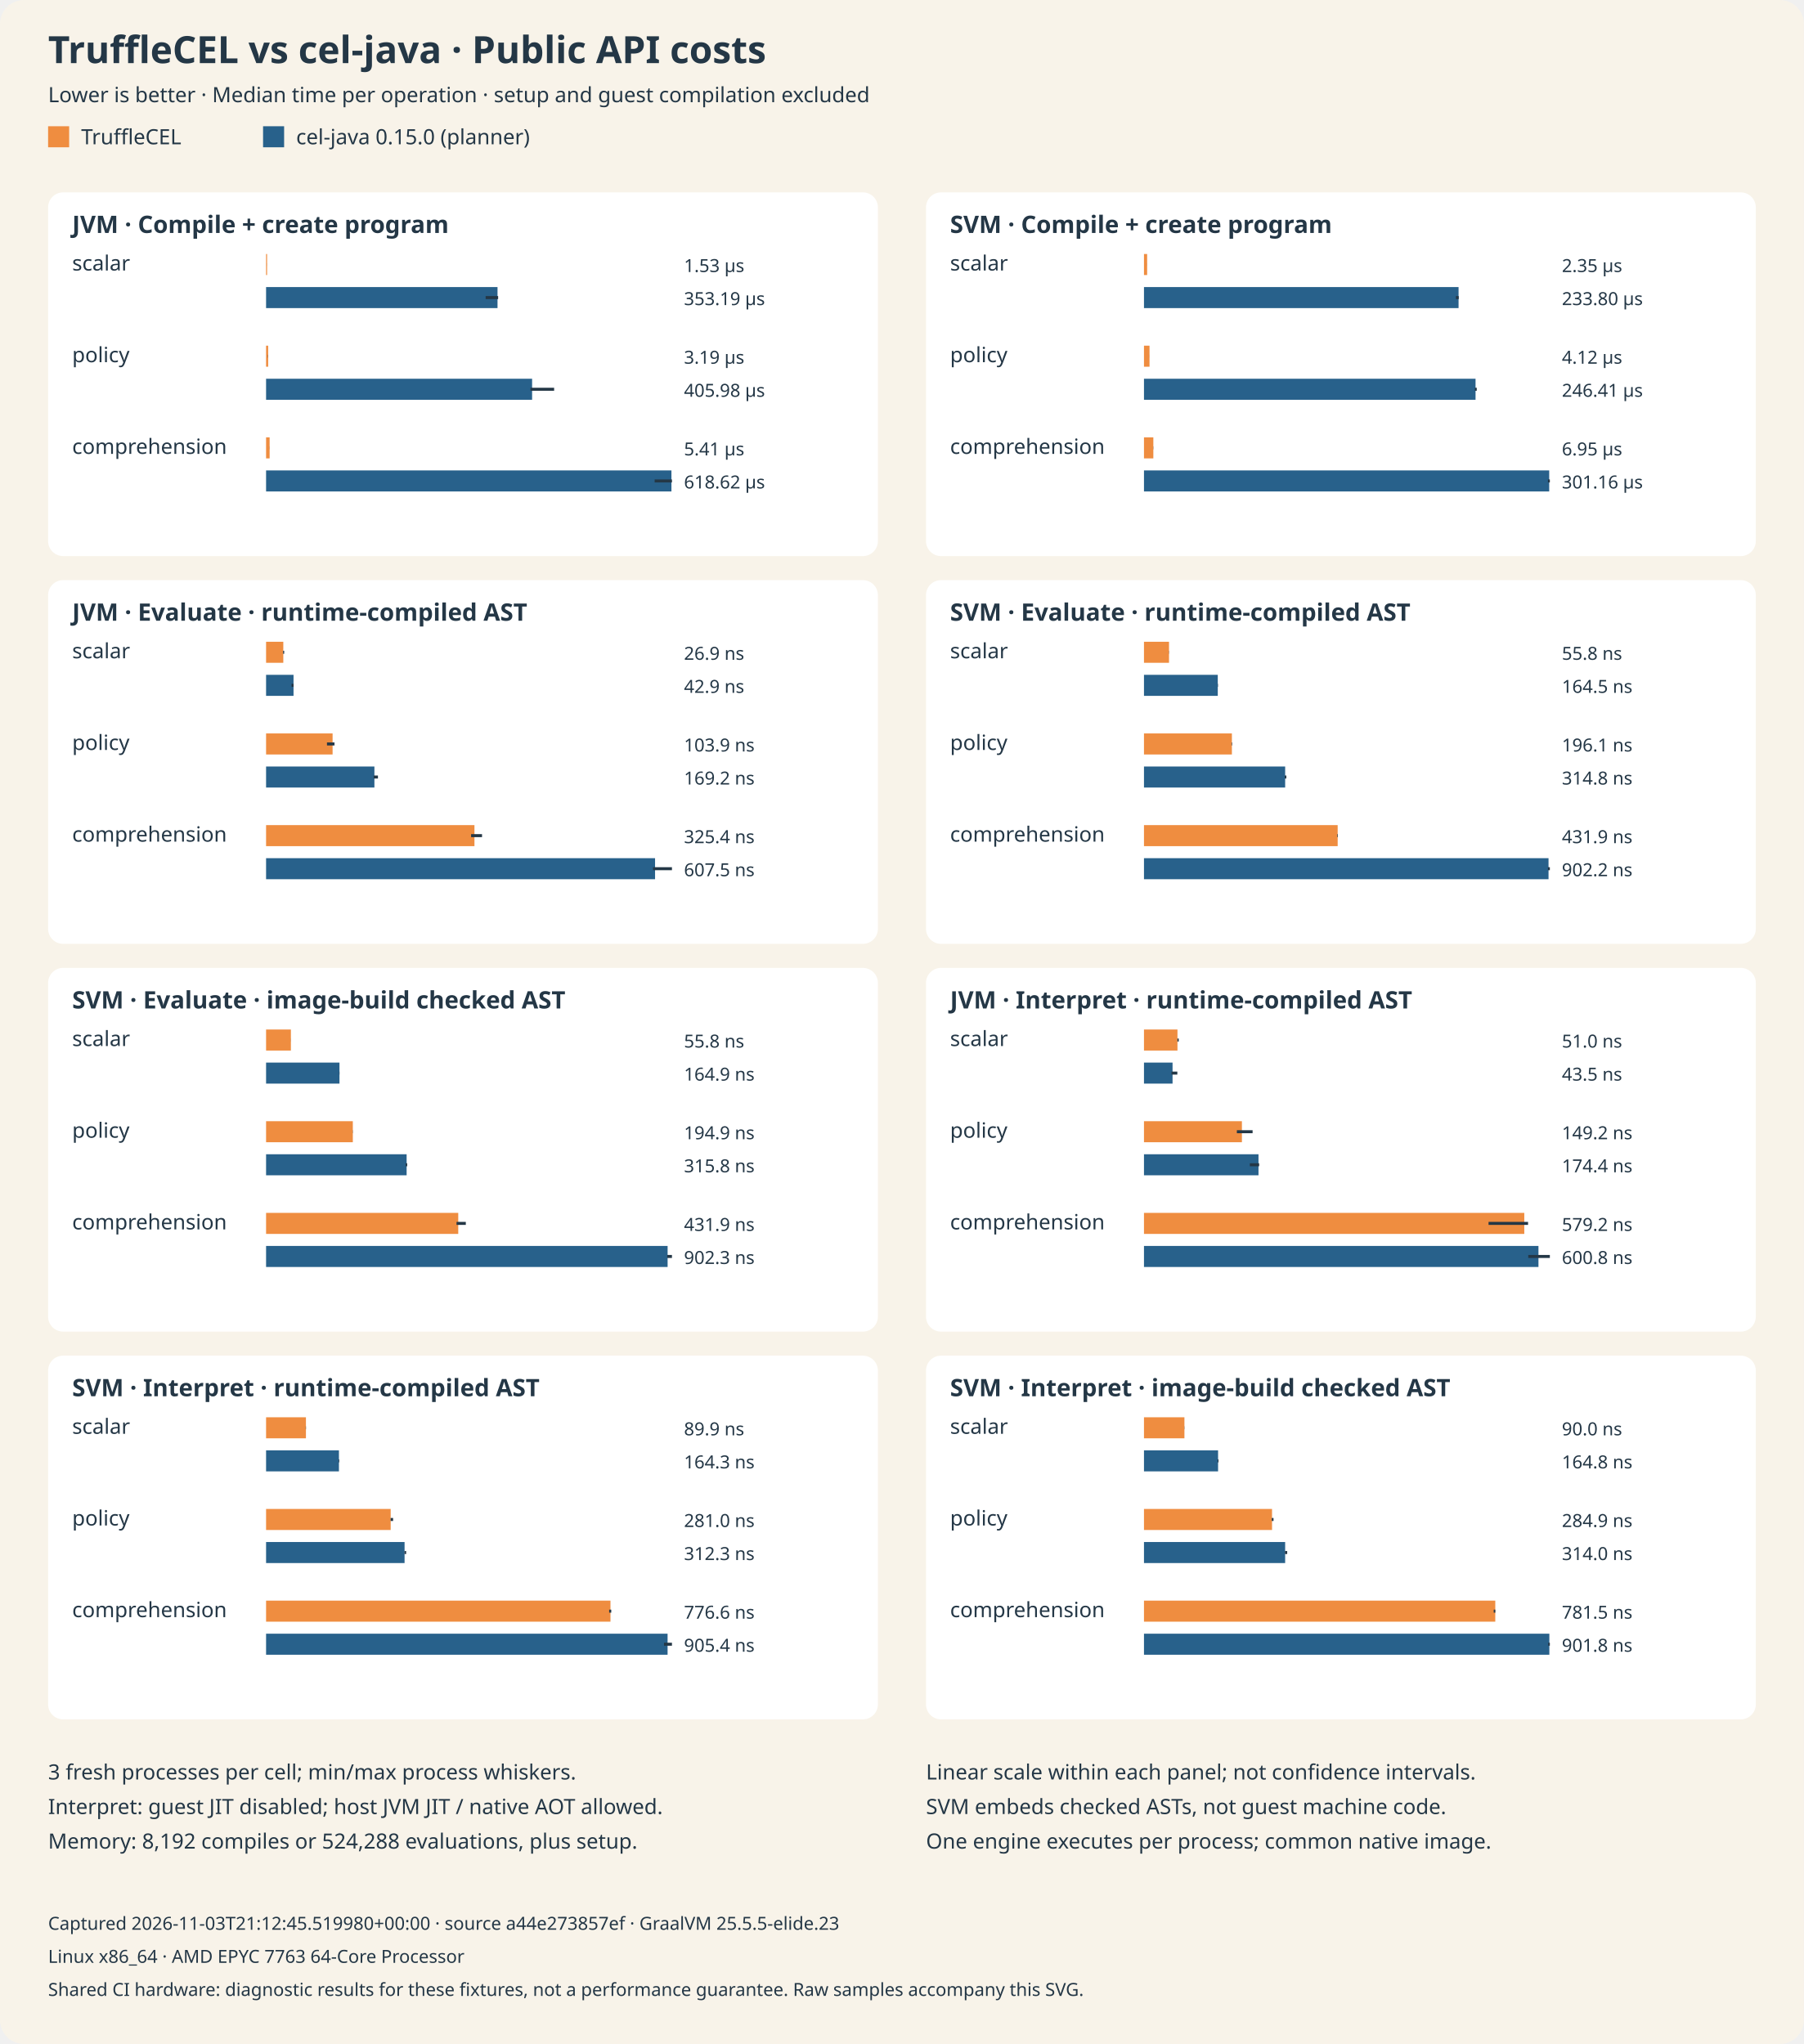
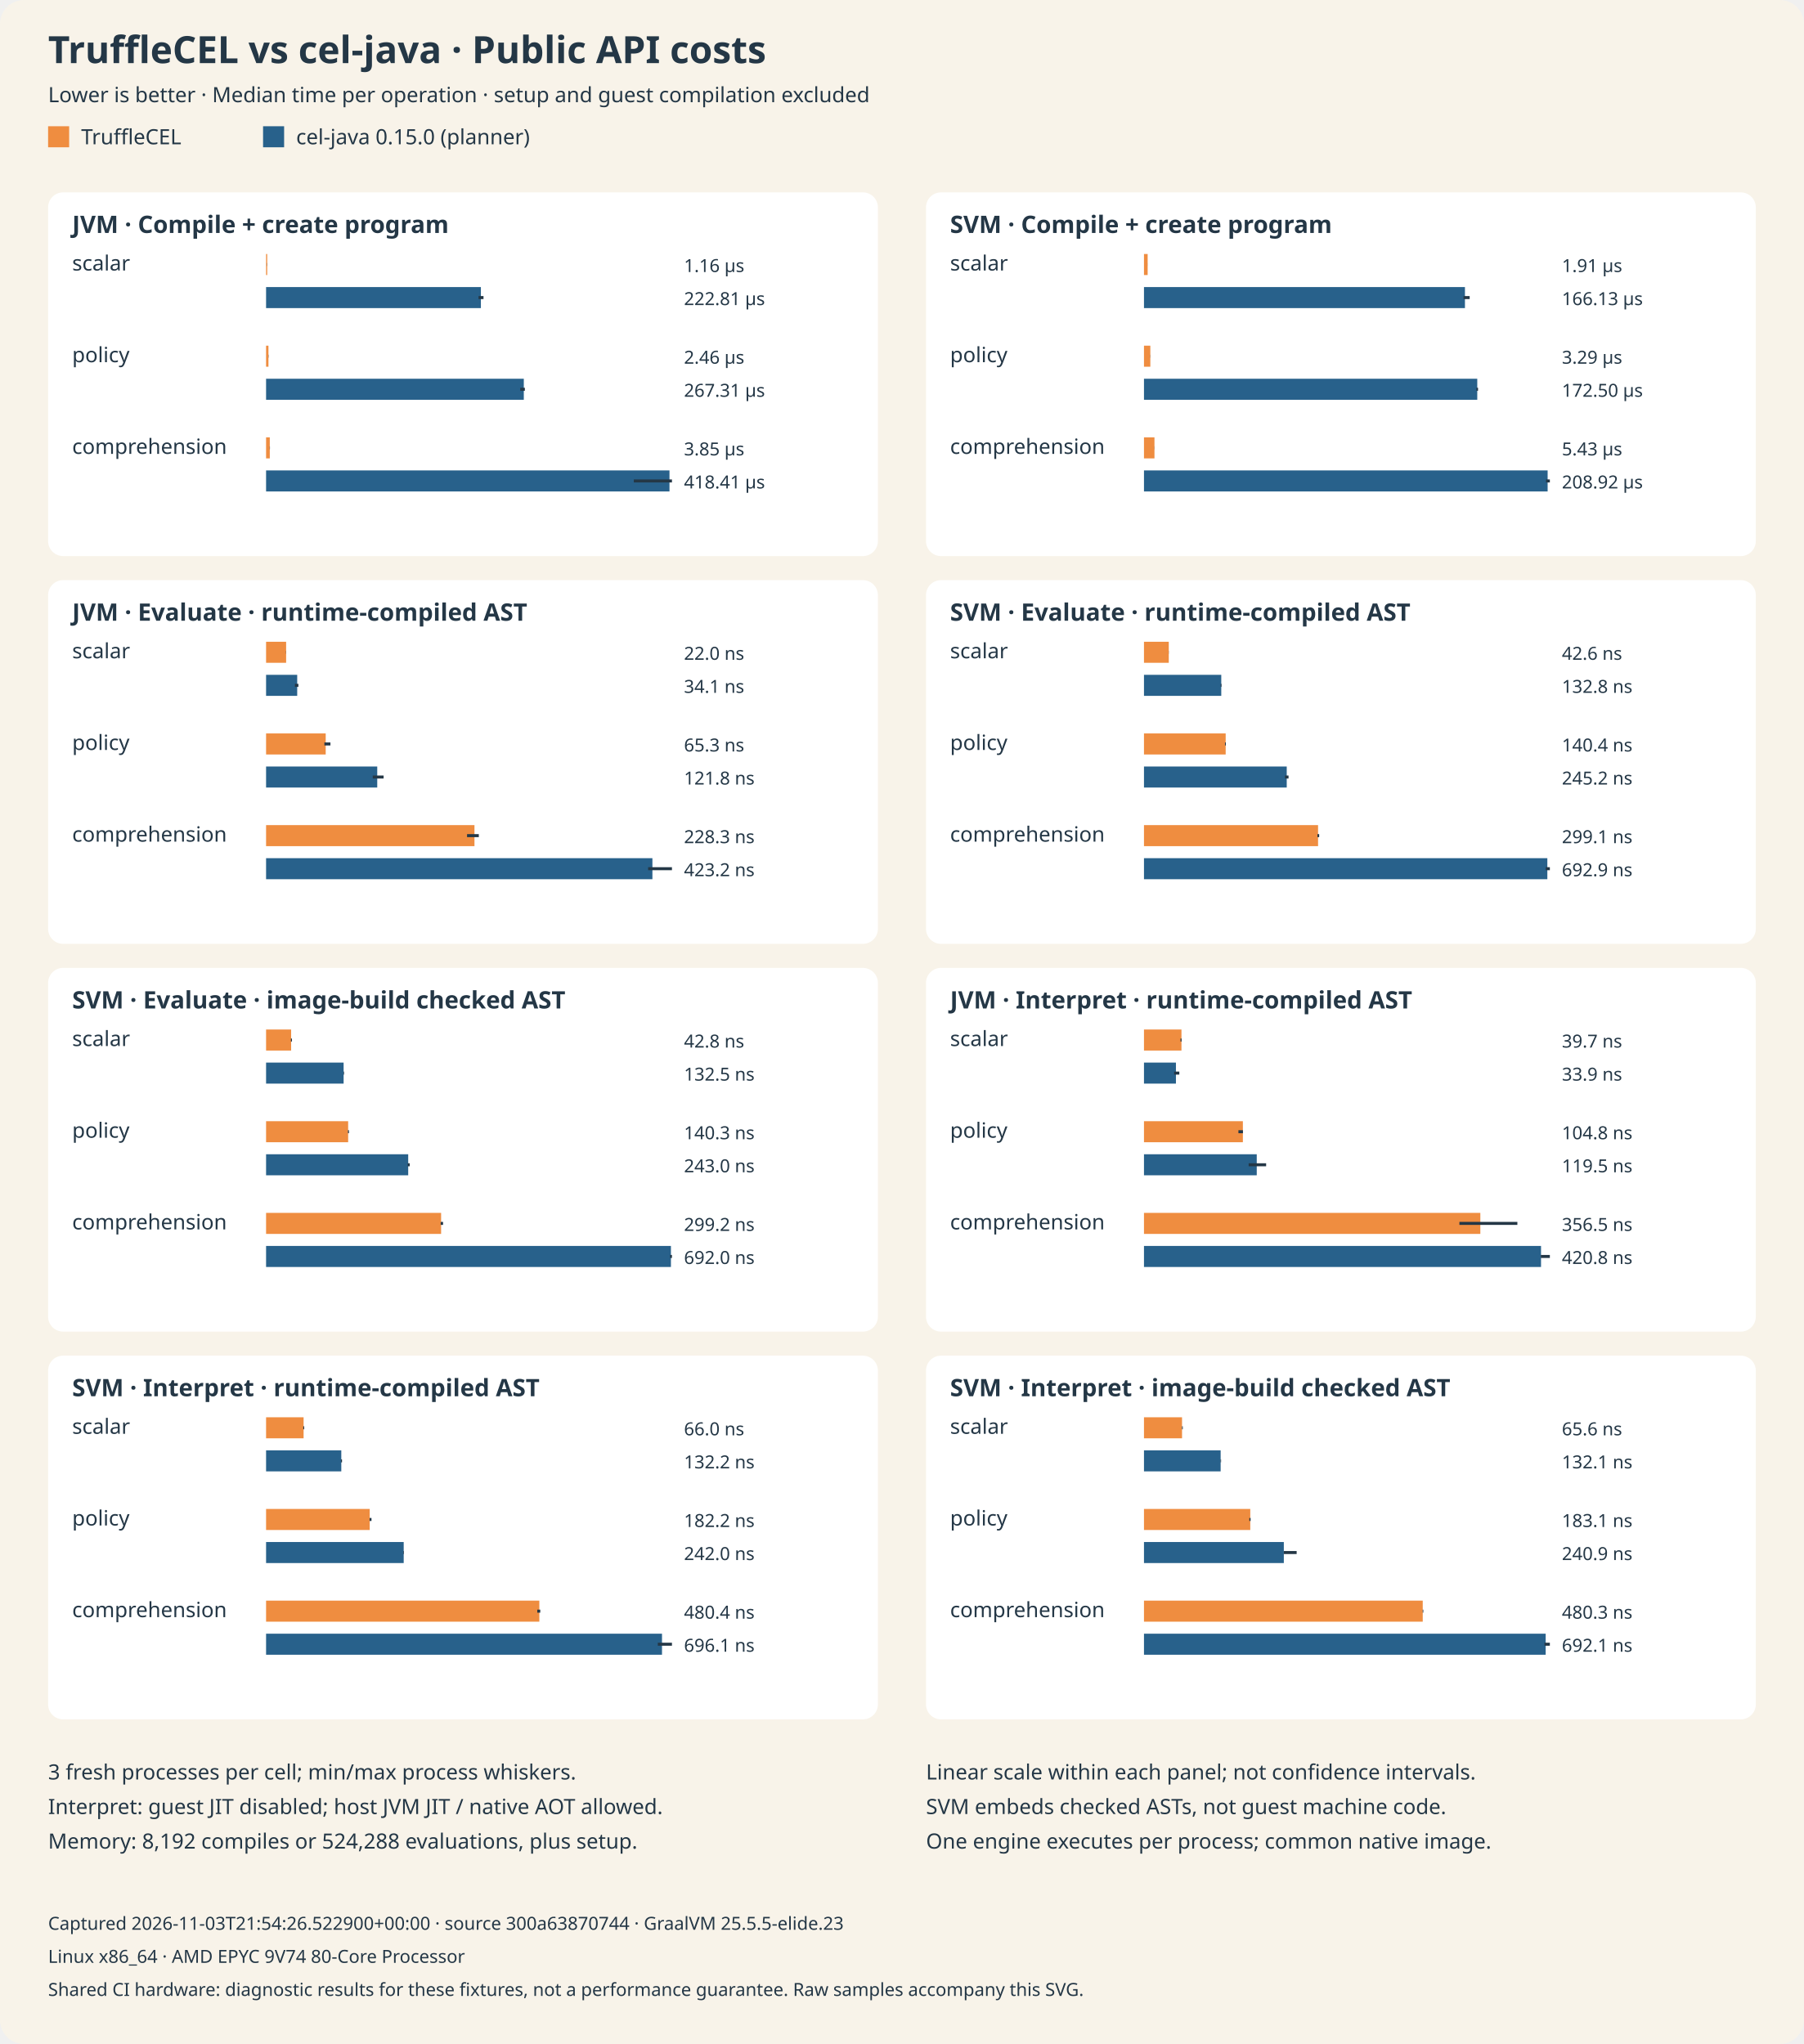
<svg xmlns="http://www.w3.org/2000/svg" width="1200" height="1360" viewBox="0 0 1200 1360" role="img" aria-labelledby="title desc">
  <rect width="1200" height="1360" rx="16" fill="#f8f3e9" />
  <style>text{font-family:system-ui,sans-serif;fill:#243746}.heading{font-size:25px;font-weight:700}.label{font-size:14px}.small{font-size:12px}.panel{font-size:16px;font-weight:650}</style>
  <text x="32" y="42" class="heading">TruffleCEL vs cel-java · Public API costs</text>
  <text x="32" y="68" class="label">Lower is better · Median time per operation · setup and guest compilation excluded</text>
  <rect x="32" y="84" width="14" height="14" fill="#ef8d40" />
  <text x="54" y="96" class="label">TruffleCEL</text>
  <rect x="175" y="84" width="14" height="14" fill="#28618b" />
  <text x="197" y="96" class="label">cel-java 0.15.0 (planner)</text>
  <rect x="32" y="128" width="552" height="242" rx="10" fill="white" />
  <text x="48" y="155" class="panel">JVM · Compile + create program</text>
  <text x="48" y="180" class="label">scalar</text>
-   <rect x="177" y="169" width="0.67" height="14" fill="#ef8d40" />
-   <path d="M177.64,176 H177.67" stroke="#243746" stroke-width="2" />
-   <text x="455.00" y="181" class="small">1.53 µs</text>
-   <rect x="177" y="191" width="153.96" height="14" fill="#28618b" />
-   <path d="M323.05,198 H331.37" stroke="#243746" stroke-width="2" />
-   <text x="455.00" y="203" class="small">353.19 µs</text>
+   <rect x="177" y="169" width="0.75" height="14" fill="#ef8d40" />
+   <path d="M177.74,176 H177.85" stroke="#243746" stroke-width="2" />
+   <text x="455.00" y="181" class="small">1.16 µs</text>
+   <rect x="177" y="191" width="142.90" height="14" fill="#28618b" />
+   <path d="M318.33,198 H321.64" stroke="#243746" stroke-width="2" />
+   <text x="455.00" y="203" class="small">222.81 µs</text>
  <text x="48" y="241" class="label">policy</text>
-   <rect x="177" y="230" width="1.39" height="14" fill="#ef8d40" />
-   <path d="M178.27,237 H178.40" stroke="#243746" stroke-width="2" />
-   <text x="455.00" y="242" class="small">3.19 µs</text>
-   <rect x="177" y="252" width="176.97" height="14" fill="#28618b" />
-   <path d="M352.87,259 H368.62" stroke="#243746" stroke-width="2" />
-   <text x="455.00" y="264" class="small">405.98 µs</text>
+   <rect x="177" y="230" width="1.58" height="14" fill="#ef8d40" />
+   <path d="M178.51,237 H178.64" stroke="#243746" stroke-width="2" />
+   <text x="455.00" y="242" class="small">2.46 µs</text>
+   <rect x="177" y="252" width="171.45" height="14" fill="#28618b" />
+   <path d="M346.09,259 H349.15" stroke="#243746" stroke-width="2" />
+   <text x="455.00" y="264" class="small">267.31 µs</text>
  <text x="48" y="302" class="label">comprehension</text>
-   <rect x="177" y="291" width="2.36" height="14" fill="#ef8d40" />
-   <path d="M179.35,298 H179.40" stroke="#243746" stroke-width="2" />
-   <text x="455.00" y="303" class="small">5.41 µs</text>
-   <rect x="177" y="313" width="269.66" height="14" fill="#28618b" />
-   <path d="M435.48,320 H447.00" stroke="#243746" stroke-width="2" />
-   <text x="455.00" y="325" class="small">618.62 µs</text>
+   <rect x="177" y="291" width="2.47" height="14" fill="#ef8d40" />
+   <path d="M179.42,298 H179.56" stroke="#243746" stroke-width="2" />
+   <text x="455.00" y="303" class="small">3.85 µs</text>
+   <rect x="177" y="313" width="268.36" height="14" fill="#28618b" />
+   <path d="M421.63,320 H447.00" stroke="#243746" stroke-width="2" />
+   <text x="455.00" y="325" class="small">418.41 µs</text>
  <rect x="616" y="128" width="552" height="242" rx="10" fill="white" />
  <text x="632" y="155" class="panel">SVM · Compile + create program</text>
  <text x="632" y="180" class="label">scalar</text>
-   <rect x="761" y="169" width="2.10" height="14" fill="#ef8d40" />
-   <path d="M763.09,176 H763.11" stroke="#243746" stroke-width="2" />
-   <text x="1039.00" y="181" class="small">2.35 µs</text>
-   <rect x="761" y="191" width="209.27" height="14" fill="#28618b" />
-   <path d="M968.52,198 H970.38" stroke="#243746" stroke-width="2" />
-   <text x="1039.00" y="203" class="small">233.80 µs</text>
+   <rect x="761" y="169" width="2.45" height="14" fill="#ef8d40" />
+   <path d="M763.43,176 H763.45" stroke="#243746" stroke-width="2" />
+   <text x="1039.00" y="181" class="small">1.91 µs</text>
+   <rect x="761" y="191" width="213.52" height="14" fill="#28618b" />
+   <path d="M973.54,198 H977.66" stroke="#243746" stroke-width="2" />
+   <text x="1039.00" y="203" class="small">166.13 µs</text>
  <text x="632" y="241" class="label">policy</text>
-   <rect x="761" y="230" width="3.69" height="14" fill="#ef8d40" />
-   <path d="M764.68,237 H764.70" stroke="#243746" stroke-width="2" />
-   <text x="1039.00" y="242" class="small">4.12 µs</text>
-   <rect x="761" y="252" width="220.57" height="14" fill="#28618b" />
-   <path d="M981.11,259 H982.37" stroke="#243746" stroke-width="2" />
-   <text x="1039.00" y="264" class="small">246.41 µs</text>
+   <rect x="761" y="230" width="4.23" height="14" fill="#ef8d40" />
+   <path d="M765.23,237 H765.31" stroke="#243746" stroke-width="2" />
+   <text x="1039.00" y="242" class="small">3.29 µs</text>
+   <rect x="761" y="252" width="221.71" height="14" fill="#28618b" />
+   <path d="M982.16,259 H983.23" stroke="#243746" stroke-width="2" />
+   <text x="1039.00" y="264" class="small">172.50 µs</text>
  <text x="632" y="302" class="label">comprehension</text>
-   <rect x="761" y="291" width="6.23" height="14" fill="#ef8d40" />
-   <path d="M767.14,298 H767.24" stroke="#243746" stroke-width="2" />
-   <text x="1039.00" y="303" class="small">6.95 µs</text>
-   <rect x="761" y="313" width="269.57" height="14" fill="#28618b" />
-   <path d="M1029.73,320 H1031.00" stroke="#243746" stroke-width="2" />
-   <text x="1039.00" y="325" class="small">301.16 µs</text>
+   <rect x="761" y="291" width="6.98" height="14" fill="#ef8d40" />
+   <path d="M767.93,298 H768.00" stroke="#243746" stroke-width="2" />
+   <text x="1039.00" y="303" class="small">5.43 µs</text>
+   <rect x="761" y="313" width="268.52" height="14" fill="#28618b" />
+   <path d="M1028.46,320 H1031.00" stroke="#243746" stroke-width="2" />
+   <text x="1039.00" y="325" class="small">208.92 µs</text>
  <rect x="32" y="386" width="552" height="242" rx="10" fill="white" />
  <text x="48" y="413" class="panel">JVM · Evaluate · runtime-compiled AST</text>
  <text x="48" y="438" class="label">scalar</text>
-   <rect x="177" y="427" width="11.46" height="14" fill="#ef8d40" />
-   <path d="M188.32,434 H189.05" stroke="#243746" stroke-width="2" />
-   <text x="455.00" y="439" class="small">26.9 ns</text>
-   <rect x="177" y="449" width="18.26" height="14" fill="#28618b" />
-   <path d="M193.93,456 H195.29" stroke="#243746" stroke-width="2" />
-   <text x="455.00" y="461" class="small">42.9 ns</text>
+   <rect x="177" y="427" width="13.34" height="14" fill="#ef8d40" />
+   <path d="M190.29,434 H190.40" stroke="#243746" stroke-width="2" />
+   <text x="455.00" y="439" class="small">22.0 ns</text>
+   <rect x="177" y="449" width="20.71" height="14" fill="#28618b" />
+   <path d="M196.18,456 H198.50" stroke="#243746" stroke-width="2" />
+   <text x="455.00" y="461" class="small">34.1 ns</text>
  <text x="48" y="499" class="label">policy</text>
-   <rect x="177" y="488" width="44.25" height="14" fill="#ef8d40" />
-   <path d="M217.51,495 H222.52" stroke="#243746" stroke-width="2" />
-   <text x="455.00" y="500" class="small">103.9 ns</text>
-   <rect x="177" y="510" width="72.06" height="14" fill="#28618b" />
-   <path d="M248.56,517 H251.42" stroke="#243746" stroke-width="2" />
-   <text x="455.00" y="522" class="small">169.2 ns</text>
+   <rect x="177" y="488" width="39.67" height="14" fill="#ef8d40" />
+   <path d="M215.80,495 H219.81" stroke="#243746" stroke-width="2" />
+   <text x="455.00" y="500" class="small">65.3 ns</text>
+   <rect x="177" y="510" width="73.95" height="14" fill="#28618b" />
+   <path d="M247.95,517 H255.18" stroke="#243746" stroke-width="2" />
+   <text x="455.00" y="522" class="small">121.8 ns</text>
  <text x="48" y="560" class="label">comprehension</text>
-   <rect x="177" y="549" width="138.62" height="14" fill="#ef8d40" />
-   <path d="M313.39,556 H320.66" stroke="#243746" stroke-width="2" />
-   <text x="455.00" y="561" class="small">325.4 ns</text>
-   <rect x="177" y="571" width="258.76" height="14" fill="#28618b" />
-   <path d="M434.38,578 H447.00" stroke="#243746" stroke-width="2" />
-   <text x="455.00" y="583" class="small">607.5 ns</text>
+   <rect x="177" y="549" width="138.63" height="14" fill="#ef8d40" />
+   <path d="M310.69,556 H318.52" stroke="#243746" stroke-width="2" />
+   <text x="455.00" y="561" class="small">228.3 ns</text>
+   <rect x="177" y="571" width="257.00" height="14" fill="#28618b" />
+   <path d="M431.14,578 H447.00" stroke="#243746" stroke-width="2" />
+   <text x="455.00" y="583" class="small">423.2 ns</text>
  <rect x="616" y="386" width="552" height="242" rx="10" fill="white" />
  <text x="632" y="413" class="panel">SVM · Evaluate · runtime-compiled AST</text>
  <text x="632" y="438" class="label">scalar</text>
-   <rect x="761" y="427" width="16.66" height="14" fill="#ef8d40" />
-   <path d="M777.57,434 H777.68" stroke="#243746" stroke-width="2" />
-   <text x="1039.00" y="439" class="small">55.8 ns</text>
-   <rect x="761" y="449" width="49.09" height="14" fill="#28618b" />
-   <path d="M810.05,456 H810.22" stroke="#243746" stroke-width="2" />
-   <text x="1039.00" y="461" class="small">164.5 ns</text>
+   <rect x="761" y="427" width="16.50" height="14" fill="#ef8d40" />
+   <path d="M777.49,434 H777.56" stroke="#243746" stroke-width="2" />
+   <text x="1039.00" y="439" class="small">42.6 ns</text>
+   <rect x="761" y="449" width="51.42" height="14" fill="#28618b" />
+   <path d="M812.06,456 H812.54" stroke="#243746" stroke-width="2" />
+   <text x="1039.00" y="461" class="small">132.8 ns</text>
  <text x="632" y="499" class="label">policy</text>
-   <rect x="761" y="488" width="58.49" height="14" fill="#ef8d40" />
-   <path d="M819.24,495 H819.56" stroke="#243746" stroke-width="2" />
-   <text x="1039.00" y="500" class="small">196.1 ns</text>
-   <rect x="761" y="510" width="93.92" height="14" fill="#28618b" />
-   <path d="M854.65,517 H855.71" stroke="#243746" stroke-width="2" />
-   <text x="1039.00" y="522" class="small">314.8 ns</text>
+   <rect x="761" y="488" width="54.35" height="14" fill="#ef8d40" />
+   <path d="M814.90,495 H815.45" stroke="#243746" stroke-width="2" />
+   <text x="1039.00" y="500" class="small">140.4 ns</text>
+   <rect x="761" y="510" width="94.97" height="14" fill="#28618b" />
+   <path d="M854.81,517 H857.17" stroke="#243746" stroke-width="2" />
+   <text x="1039.00" y="522" class="small">245.2 ns</text>
  <text x="632" y="560" class="label">comprehension</text>
-   <rect x="761" y="549" width="128.85" height="14" fill="#ef8d40" />
-   <path d="M889.62,556 H890.00" stroke="#243746" stroke-width="2" />
-   <text x="1039.00" y="561" class="small">431.9 ns</text>
-   <rect x="761" y="571" width="269.12" height="14" fill="#28618b" />
-   <path d="M1029.71,578 H1031.00" stroke="#243746" stroke-width="2" />
-   <text x="1039.00" y="583" class="small">902.2 ns</text>
+   <rect x="761" y="549" width="115.81" height="14" fill="#ef8d40" />
+   <path d="M876.39,556 H877.55" stroke="#243746" stroke-width="2" />
+   <text x="1039.00" y="561" class="small">299.1 ns</text>
+   <rect x="761" y="571" width="268.33" height="14" fill="#28618b" />
+   <path d="M1028.27,578 H1031.00" stroke="#243746" stroke-width="2" />
+   <text x="1039.00" y="583" class="small">692.9 ns</text>
  <rect x="32" y="644" width="552" height="242" rx="10" fill="white" />
  <text x="48" y="671" class="panel">SVM · Evaluate · image-build checked AST</text>
  <text x="48" y="696" class="label">scalar</text>
-   <rect x="177" y="685" width="16.51" height="14" fill="#ef8d40" />
-   <path d="M193.49,692 H193.53" stroke="#243746" stroke-width="2" />
-   <text x="455.00" y="697" class="small">55.8 ns</text>
-   <rect x="177" y="707" width="48.83" height="14" fill="#28618b" />
-   <path d="M225.68,714 H225.83" stroke="#243746" stroke-width="2" />
-   <text x="455.00" y="719" class="small">164.9 ns</text>
+   <rect x="177" y="685" width="16.67" height="14" fill="#ef8d40" />
+   <path d="M193.52,692 H194.22" stroke="#243746" stroke-width="2" />
+   <text x="455.00" y="697" class="small">42.8 ns</text>
+   <rect x="177" y="707" width="51.58" height="14" fill="#28618b" />
+   <path d="M228.57,714 H228.91" stroke="#243746" stroke-width="2" />
+   <text x="455.00" y="719" class="small">132.5 ns</text>
  <text x="48" y="757" class="label">policy</text>
-   <rect x="177" y="746" width="57.71" height="14" fill="#ef8d40" />
-   <path d="M234.68,753 H234.79" stroke="#243746" stroke-width="2" />
-   <text x="455.00" y="758" class="small">194.9 ns</text>
-   <rect x="177" y="768" width="93.50" height="14" fill="#28618b" />
-   <path d="M269.85,775 H270.87" stroke="#243746" stroke-width="2" />
-   <text x="455.00" y="780" class="small">315.8 ns</text>
+   <rect x="177" y="746" width="54.60" height="14" fill="#ef8d40" />
+   <path d="M231.46,753 H232.13" stroke="#243746" stroke-width="2" />
+   <text x="455.00" y="758" class="small">140.3 ns</text>
+   <rect x="177" y="768" width="94.55" height="14" fill="#28618b" />
+   <path d="M271.20,775 H272.57" stroke="#243746" stroke-width="2" />
+   <text x="455.00" y="780" class="small">243.0 ns</text>
  <text x="48" y="818" class="label">comprehension</text>
-   <rect x="177" y="807" width="127.84" height="14" fill="#ef8d40" />
-   <path d="M303.70,814 H309.87" stroke="#243746" stroke-width="2" />
-   <text x="455.00" y="819" class="small">431.9 ns</text>
-   <rect x="177" y="829" width="267.11" height="14" fill="#28618b" />
-   <path d="M443.82,836 H447.00" stroke="#243746" stroke-width="2" />
-   <text x="455.00" y="841" class="small">902.3 ns</text>
+   <rect x="177" y="807" width="116.44" height="14" fill="#ef8d40" />
+   <path d="M293.17,814 H294.74" stroke="#243746" stroke-width="2" />
+   <text x="455.00" y="819" class="small">299.2 ns</text>
+   <rect x="177" y="829" width="269.32" height="14" fill="#28618b" />
+   <path d="M445.74,836 H447.00" stroke="#243746" stroke-width="2" />
+   <text x="455.00" y="841" class="small">692.0 ns</text>
  <rect x="616" y="644" width="552" height="242" rx="10" fill="white" />
  <text x="632" y="671" class="panel">JVM · Interpret · runtime-compiled AST</text>
  <text x="632" y="696" class="label">scalar</text>
-   <rect x="761" y="685" width="22.28" height="14" fill="#ef8d40" />
-   <path d="M783.23,692 H784.13" stroke="#243746" stroke-width="2" />
-   <text x="1039.00" y="697" class="small">51.0 ns</text>
-   <rect x="761" y="707" width="19.01" height="14" fill="#28618b" />
-   <path d="M779.30,714 H783.19" stroke="#243746" stroke-width="2" />
-   <text x="1039.00" y="719" class="small">43.5 ns</text>
+   <rect x="761" y="685" width="24.94" height="14" fill="#ef8d40" />
+   <path d="M785.31,692 H786.00" stroke="#243746" stroke-width="2" />
+   <text x="1039.00" y="697" class="small">39.7 ns</text>
+   <rect x="761" y="707" width="21.26" height="14" fill="#28618b" />
+   <path d="M781.04,714 H784.51" stroke="#243746" stroke-width="2" />
+   <text x="1039.00" y="719" class="small">33.9 ns</text>
  <text x="632" y="757" class="label">policy</text>
-   <rect x="761" y="746" width="65.15" height="14" fill="#ef8d40" />
-   <path d="M822.79,753 H833.26" stroke="#243746" stroke-width="2" />
-   <text x="1039.00" y="758" class="small">149.2 ns</text>
-   <rect x="761" y="768" width="76.18" height="14" fill="#28618b" />
-   <path d="M831.42,775 H837.62" stroke="#243746" stroke-width="2" />
-   <text x="1039.00" y="780" class="small">174.4 ns</text>
+   <rect x="761" y="746" width="65.79" height="14" fill="#ef8d40" />
+   <path d="M823.83,753 H826.84" stroke="#243746" stroke-width="2" />
+   <text x="1039.00" y="758" class="small">104.8 ns</text>
+   <rect x="761" y="768" width="75.02" height="14" fill="#28618b" />
+   <path d="M830.63,775 H842.26" stroke="#243746" stroke-width="2" />
+   <text x="1039.00" y="780" class="small">119.5 ns</text>
  <text x="632" y="818" class="label">comprehension</text>
-   <rect x="761" y="807" width="252.99" height="14" fill="#ef8d40" />
-   <path d="M990.22,814 H1016.50" stroke="#243746" stroke-width="2" />
-   <text x="1039.00" y="819" class="small">579.2 ns</text>
-   <rect x="761" y="829" width="262.42" height="14" fill="#28618b" />
-   <path d="M1016.64,836 H1031.00" stroke="#243746" stroke-width="2" />
-   <text x="1039.00" y="841" class="small">600.8 ns</text>
+   <rect x="761" y="807" width="223.76" height="14" fill="#ef8d40" />
+   <path d="M970.83,814 H1009.39" stroke="#243746" stroke-width="2" />
+   <text x="1039.00" y="819" class="small">356.5 ns</text>
+   <rect x="761" y="829" width="264.13" height="14" fill="#28618b" />
+   <path d="M1024.97,836 H1031.00" stroke="#243746" stroke-width="2" />
+   <text x="1039.00" y="841" class="small">420.8 ns</text>
  <rect x="32" y="902" width="552" height="242" rx="10" fill="white" />
  <text x="48" y="929" class="panel">SVM · Interpret · runtime-compiled AST</text>
  <text x="48" y="954" class="label">scalar</text>
-   <rect x="177" y="943" width="26.52" height="14" fill="#ef8d40" />
-   <path d="M203.39,950 H203.53" stroke="#243746" stroke-width="2" />
-   <text x="455.00" y="955" class="small">89.9 ns</text>
-   <rect x="177" y="965" width="48.47" height="14" fill="#28618b" />
-   <path d="M225.28,972 H225.66" stroke="#243746" stroke-width="2" />
-   <text x="455.00" y="977" class="small">164.3 ns</text>
+   <rect x="177" y="943" width="24.96" height="14" fill="#ef8d40" />
+   <path d="M201.74,950 H202.34" stroke="#243746" stroke-width="2" />
+   <text x="455.00" y="955" class="small">66.0 ns</text>
+   <rect x="177" y="965" width="50.04" height="14" fill="#28618b" />
+   <path d="M226.85,972 H227.52" stroke="#243746" stroke-width="2" />
+   <text x="455.00" y="977" class="small">132.2 ns</text>
  <text x="48" y="1015" class="label">policy</text>
-   <rect x="177" y="1004" width="82.89" height="14" fill="#ef8d40" />
-   <path d="M259.85,1011 H261.50" stroke="#243746" stroke-width="2" />
-   <text x="455.00" y="1016" class="small">281.0 ns</text>
-   <rect x="177" y="1026" width="92.13" height="14" fill="#28618b" />
-   <path d="M269.07,1033 H270.18" stroke="#243746" stroke-width="2" />
-   <text x="455.00" y="1038" class="small">312.3 ns</text>
+   <rect x="177" y="1004" width="68.95" height="14" fill="#ef8d40" />
+   <path d="M245.85,1011 H247.13" stroke="#243746" stroke-width="2" />
+   <text x="455.00" y="1016" class="small">182.2 ns</text>
+   <rect x="177" y="1026" width="91.55" height="14" fill="#28618b" />
+   <path d="M268.34,1033 H268.70" stroke="#243746" stroke-width="2" />
+   <text x="455.00" y="1038" class="small">242.0 ns</text>
  <text x="48" y="1076" class="label">comprehension</text>
-   <rect x="177" y="1065" width="229.10" height="14" fill="#ef8d40" />
-   <path d="M405.23,1072 H406.62" stroke="#243746" stroke-width="2" />
-   <text x="455.00" y="1077" class="small">776.6 ns</text>
-   <rect x="177" y="1087" width="267.09" height="14" fill="#28618b" />
-   <path d="M441.71,1094 H447.00" stroke="#243746" stroke-width="2" />
-   <text x="455.00" y="1099" class="small">905.4 ns</text>
+   <rect x="177" y="1065" width="181.78" height="14" fill="#ef8d40" />
+   <path d="M357.41,1072 H359.40" stroke="#243746" stroke-width="2" />
+   <text x="455.00" y="1077" class="small">480.4 ns</text>
+   <rect x="177" y="1087" width="263.38" height="14" fill="#28618b" />
+   <path d="M437.59,1094 H447.00" stroke="#243746" stroke-width="2" />
+   <text x="455.00" y="1099" class="small">696.1 ns</text>
  <rect x="616" y="902" width="552" height="242" rx="10" fill="white" />
  <text x="632" y="929" class="panel">SVM · Interpret · image-build checked AST</text>
  <text x="632" y="954" class="label">scalar</text>
-   <rect x="761" y="943" width="26.91" height="14" fill="#ef8d40" />
-   <path d="M787.83,950 H787.93" stroke="#243746" stroke-width="2" />
-   <text x="1039.00" y="955" class="small">90.0 ns</text>
-   <rect x="761" y="965" width="49.29" height="14" fill="#28618b" />
-   <path d="M810.03,972 H810.57" stroke="#243746" stroke-width="2" />
-   <text x="1039.00" y="977" class="small">164.8 ns</text>
+   <rect x="761" y="943" width="25.32" height="14" fill="#ef8d40" />
+   <path d="M786.31,950 H786.81" stroke="#243746" stroke-width="2" />
+   <text x="1039.00" y="955" class="small">65.6 ns</text>
+   <rect x="761" y="965" width="51.00" height="14" fill="#28618b" />
+   <path d="M811.96,972 H812.29" stroke="#243746" stroke-width="2" />
+   <text x="1039.00" y="977" class="small">132.1 ns</text>
  <text x="632" y="1015" class="label">policy</text>
-   <rect x="761" y="1004" width="85.19" height="14" fill="#ef8d40" />
-   <path d="M846.01,1011 H847.18" stroke="#243746" stroke-width="2" />
-   <text x="1039.00" y="1016" class="small">284.9 ns</text>
-   <rect x="761" y="1026" width="93.91" height="14" fill="#28618b" />
-   <path d="M854.76,1033 H856.28" stroke="#243746" stroke-width="2" />
-   <text x="1039.00" y="1038" class="small">314.0 ns</text>
+   <rect x="761" y="1004" width="70.71" height="14" fill="#ef8d40" />
+   <path d="M831.09,1011 H831.93" stroke="#243746" stroke-width="2" />
+   <text x="1039.00" y="1016" class="small">183.1 ns</text>
+   <rect x="761" y="1026" width="93.03" height="14" fill="#28618b" />
+   <path d="M854.00,1033 H862.56" stroke="#243746" stroke-width="2" />
+   <text x="1039.00" y="1038" class="small">240.9 ns</text>
  <text x="632" y="1076" class="label">comprehension</text>
-   <rect x="761" y="1065" width="233.70" height="14" fill="#ef8d40" />
-   <path d="M993.66,1072 H994.72" stroke="#243746" stroke-width="2" />
-   <text x="1039.00" y="1077" class="small">781.5 ns</text>
-   <rect x="761" y="1087" width="269.67" height="14" fill="#28618b" />
-   <path d="M1029.93,1094 H1031.00" stroke="#243746" stroke-width="2" />
-   <text x="1039.00" y="1099" class="small">901.8 ns</text>
+   <rect x="761" y="1065" width="185.44" height="14" fill="#ef8d40" />
+   <path d="M946.40,1072 H946.83" stroke="#243746" stroke-width="2" />
+   <text x="1039.00" y="1077" class="small">480.3 ns</text>
+   <rect x="761" y="1087" width="267.22" height="14" fill="#28618b" />
+   <path d="M1027.42,1094 H1031.00" stroke="#243746" stroke-width="2" />
+   <text x="1039.00" y="1099" class="small">692.1 ns</text>
  <text x="32" y="1184" class="label">3 fresh processes per cell; min/max process whiskers.</text>
  <text x="616" y="1184" class="label">Linear scale within each panel; not confidence intervals.</text>
  <text x="32" y="1207" class="label">Interpret: guest JIT disabled; host JVM JIT / native AOT allowed.</text>
  <text x="616" y="1207" class="label">SVM embeds checked ASTs, not guest machine code.</text>
  <text x="32" y="1230" class="label">Memory: 8,192 compiles or 524,288 evaluations, plus setup.</text>
  <text x="616" y="1230" class="label">One engine executes per process; common native image.</text>
-   <text x="32" y="1284" class="small">Captured 2026-11-03T21:12:45.519980+00:00 · source a44e273857ef · GraalVM 25.5.5-elide.23</text>
-   <text x="32" y="1306" class="small">Linux x86_64 · AMD EPYC 7763 64-Core Processor</text>
+   <text x="32" y="1284" class="small">Captured 2026-11-03T21:54:26.522900+00:00 · source 300a63870744 · GraalVM 25.5.5-elide.23</text>
+   <text x="32" y="1306" class="small">Linux x86_64 · AMD EPYC 9V74 80-Core Processor</text>
  <text x="32" y="1328" class="small">Shared CI hardware: diagnostic results for these fixtures, not a performance guarantee. Raw samples accompany this SVG.</text>
</svg>
